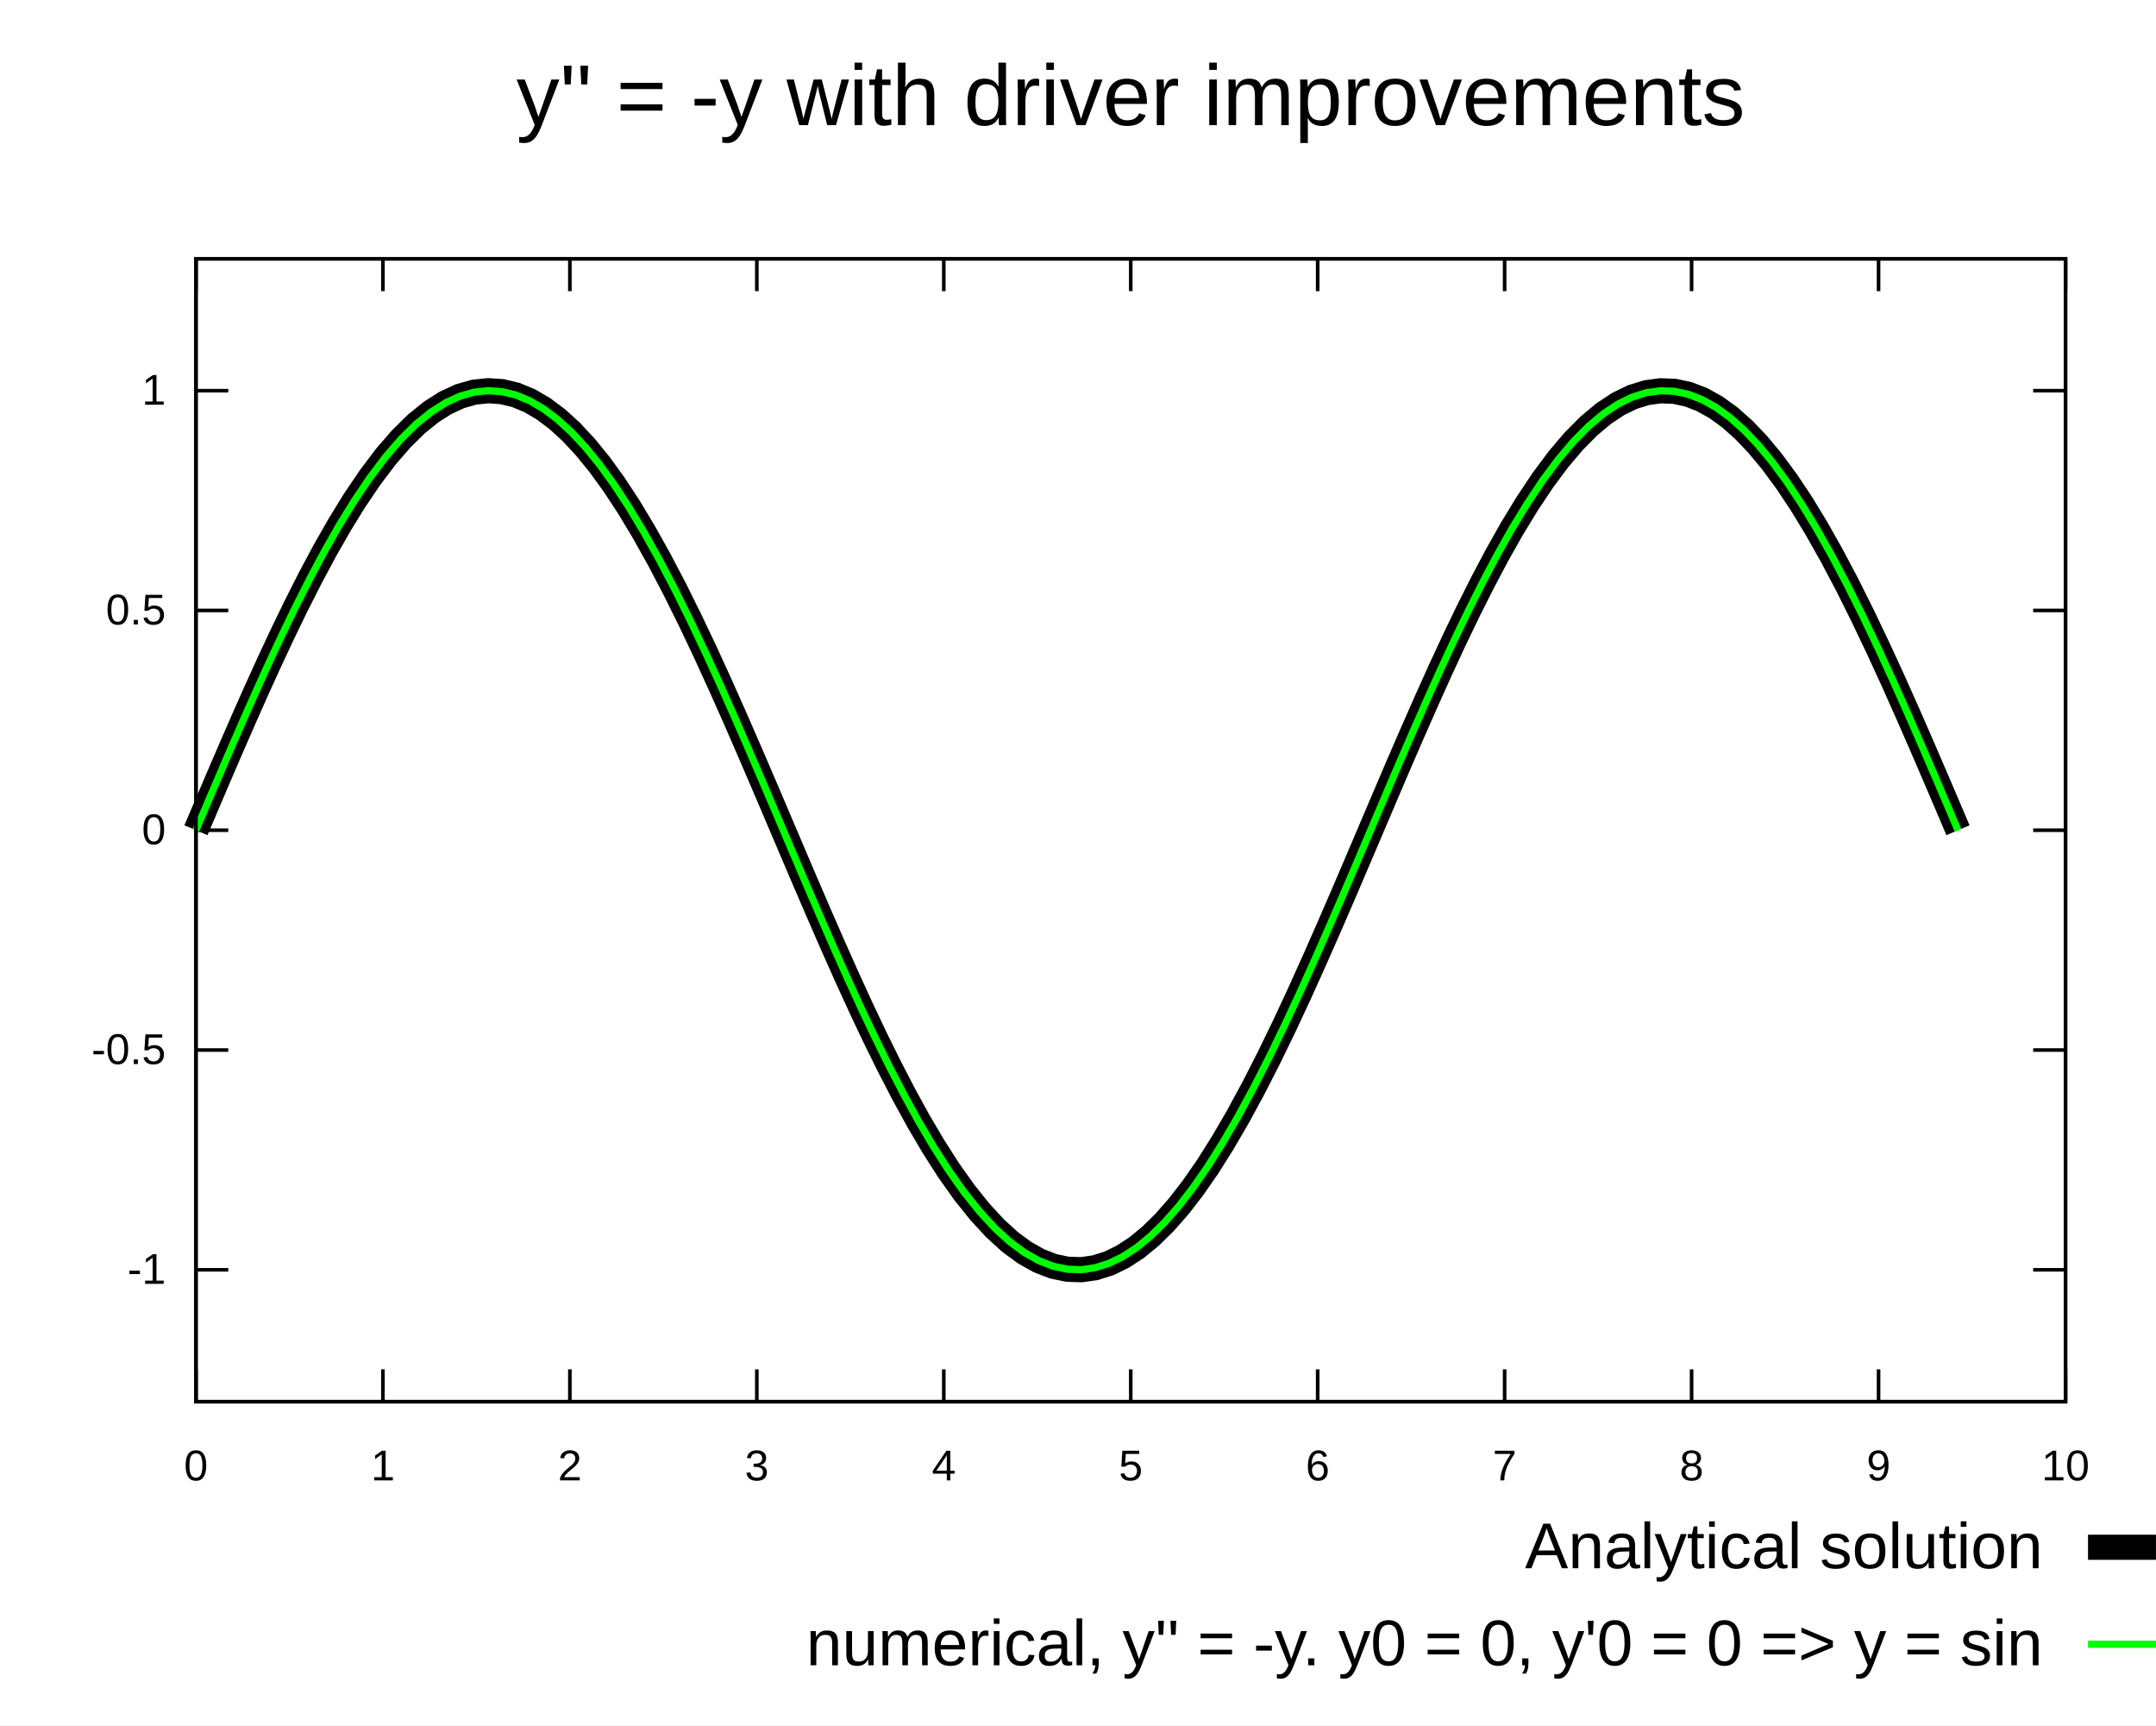
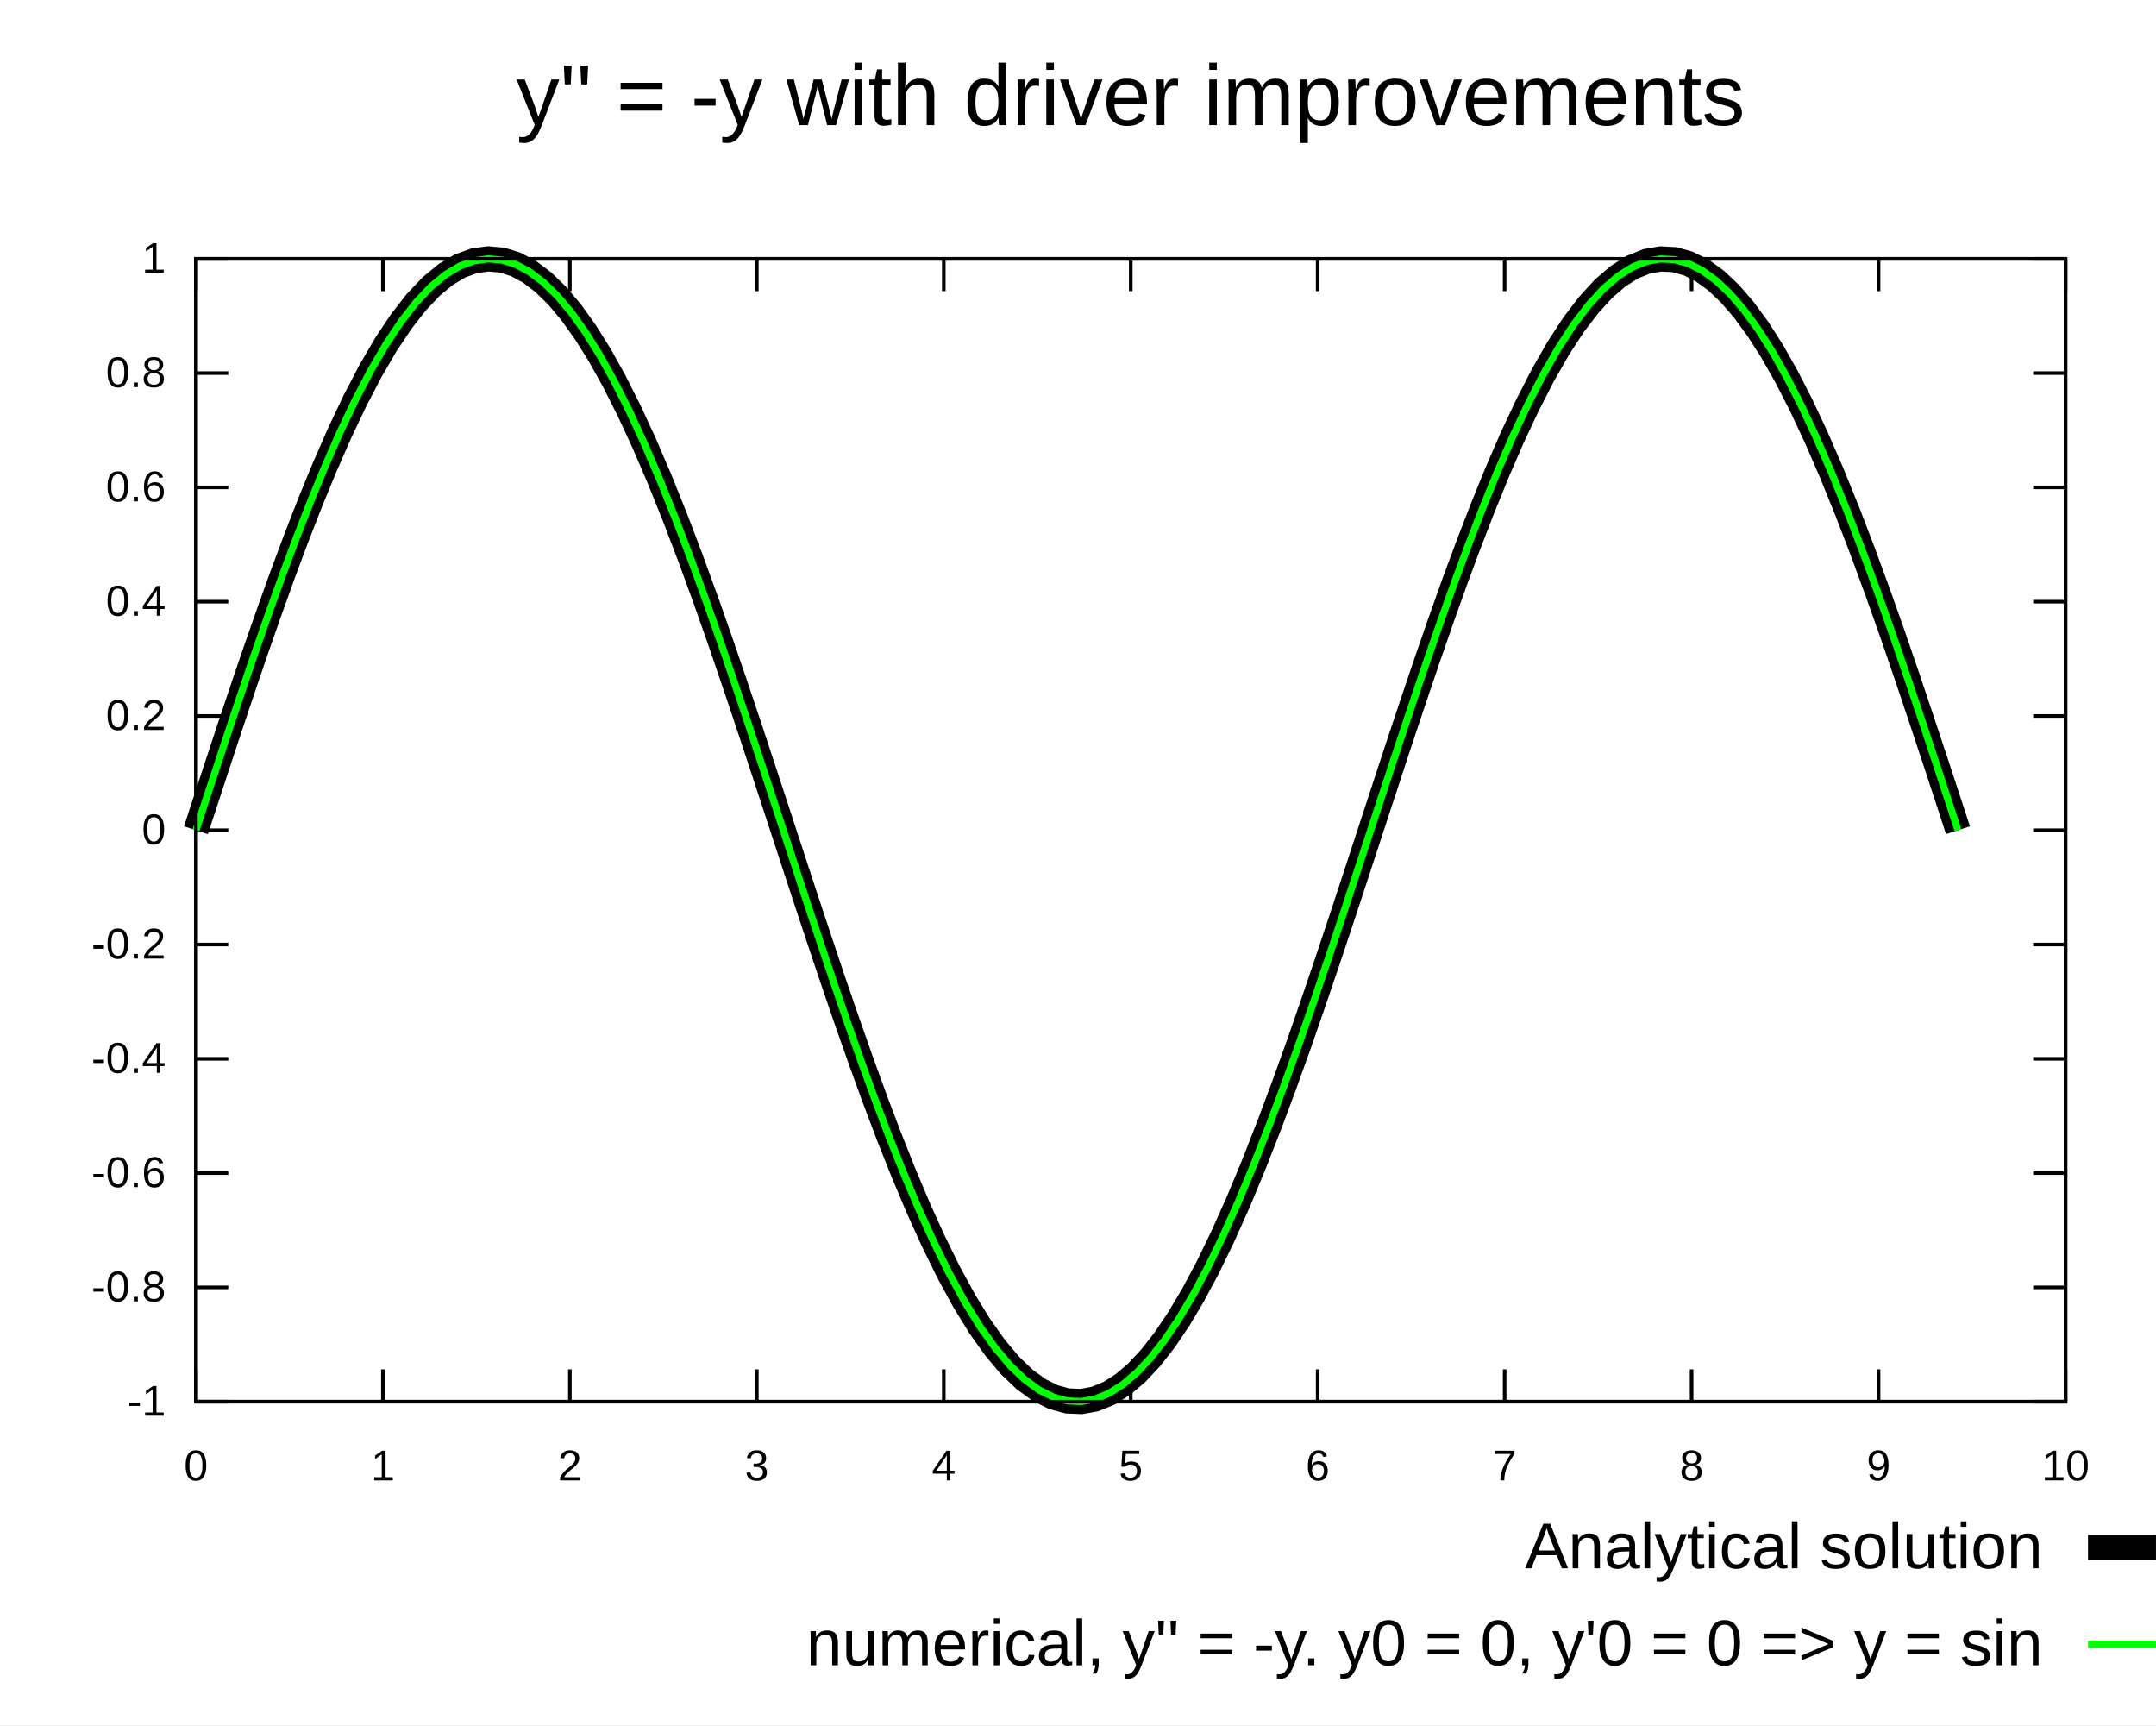
<svg xmlns="http://www.w3.org/2000/svg" xmlns:xlink="http://www.w3.org/1999/xlink" width="600" height="480" viewBox="0 0 600 480">
  <g id="gnuplot_canvas">
    <rect x="0" y="0" width="600" height="480" fill="#ffffff" />
    <defs>
      <circle id="gpDot" r="0.5" stroke-width="0.5" stroke="currentColor" />
      <path id="gpPt0" stroke-width="0.222" stroke="currentColor" d="M-1,0 h2 M0,-1 v2" />
      <path id="gpPt1" stroke-width="0.222" stroke="currentColor" d="M-1,-1 L1,1 M1,-1 L-1,1" />
      <path id="gpPt2" stroke-width="0.222" stroke="currentColor" d="M-1,0 L1,0 M0,-1 L0,1 M-1,-1 L1,1 M-1,1 L1,-1" />
      <rect id="gpPt3" stroke-width="0.222" stroke="currentColor" x="-1" y="-1" width="2" height="2" />
      <rect id="gpPt4" stroke-width="0.222" stroke="currentColor" fill="currentColor" x="-1" y="-1" width="2" height="2" />
      <circle id="gpPt5" stroke-width="0.222" stroke="currentColor" cx="0" cy="0" r="1" />
      <use xlink:href="#gpPt5" id="gpPt6" fill="currentColor" stroke="none" />
      <path id="gpPt7" stroke-width="0.222" stroke="currentColor" d="M0,-1.33 L-1.33,0.67 L1.33,0.67 z" />
      <use xlink:href="#gpPt7" id="gpPt8" fill="currentColor" stroke="none" />
      <use xlink:href="#gpPt7" id="gpPt9" stroke="currentColor" transform="rotate(180)" />
      <use xlink:href="#gpPt9" id="gpPt10" fill="currentColor" stroke="none" />
      <use xlink:href="#gpPt3" id="gpPt11" stroke="currentColor" transform="rotate(45)" />
      <use xlink:href="#gpPt11" id="gpPt12" fill="currentColor" stroke="none" />
      <path id="gpPt13" stroke-width="0.222" stroke="currentColor" d="M0,1.330 L1.265,0.411 L0.782,-1.067 L-0.782,-1.076 L-1.265,0.411 z" />
      <use xlink:href="#gpPt13" id="gpPt14" fill="currentColor" stroke="none" />
      <filter id="textbox" filterUnits="objectBoundingBox" x="0" y="0" height="1" width="1">
        <feFlood flood-color="#FFFFFF" flood-opacity="1" result="bgnd" />
        <feComposite in="SourceGraphic" in2="bgnd" operator="atop" />
      </filter>
      <filter id="greybox" filterUnits="objectBoundingBox" x="0" y="0" height="1" width="1">
        <feFlood flood-color="lightgrey" flood-opacity="1" result="grey" />
        <feComposite in="SourceGraphic" in2="grey" operator="atop" />
      </filter>
    </defs>
    <g fill="none" color="#FFFFFF" stroke="black" stroke-width="1.00" stroke-linecap="butt" stroke-linejoin="miter">
</g>
    <g fill="none" color="black" stroke="currentColor" stroke-width="1.00" stroke-linecap="butt" stroke-linejoin="miter">
-       <path stroke="black" d="M54.53,353.31 L63.53,353.31 M574.82,353.31 L565.82,353.31  " />
-       <g transform="translate(46.14,357.21)" stroke="none" fill="black" font-family="Arial" font-size="12.00" text-anchor="end">
+       <path stroke="black" d="M54.53,390.00 L63.53,390.00 M574.82,390.00 L565.82,390.00  " />
+       <g transform="translate(46.14,393.90)" stroke="none" fill="black" font-family="Arial" font-size="12.00" text-anchor="end">
        <text>
          <tspan font-family="Arial">-1</tspan>
        </text>
      </g>
    </g>
    <g fill="none" color="black" stroke="currentColor" stroke-width="1.00" stroke-linecap="butt" stroke-linejoin="miter">
-       <path stroke="black" d="M54.53,292.16 L63.53,292.16 M574.82,292.16 L565.82,292.16  " />
-       <g transform="translate(46.14,296.06)" stroke="none" fill="black" font-family="Arial" font-size="12.00" text-anchor="end">
-         <text>
-           <tspan font-family="Arial">-0.5</tspan>
+       <path stroke="black" d="M54.53,358.20 L63.53,358.20 M574.82,358.20 L565.82,358.20  " />
+       <g transform="translate(46.14,362.10)" stroke="none" fill="black" font-family="Arial" font-size="12.00" text-anchor="end">
+         <text>
+           <tspan font-family="Arial">-0.8</tspan>
+         </text>
+       </g>
+     </g>
+     <g fill="none" color="black" stroke="currentColor" stroke-width="1.00" stroke-linecap="butt" stroke-linejoin="miter">
+       <path stroke="black" d="M54.53,326.40 L63.53,326.40 M574.82,326.40 L565.82,326.40  " />
+       <g transform="translate(46.14,330.30)" stroke="none" fill="black" font-family="Arial" font-size="12.00" text-anchor="end">
+         <text>
+           <tspan font-family="Arial">-0.6</tspan>
+         </text>
+       </g>
+     </g>
+     <g fill="none" color="black" stroke="currentColor" stroke-width="1.00" stroke-linecap="butt" stroke-linejoin="miter">
+       <path stroke="black" d="M54.53,294.60 L63.53,294.60 M574.82,294.60 L565.82,294.60  " />
+       <g transform="translate(46.14,298.50)" stroke="none" fill="black" font-family="Arial" font-size="12.00" text-anchor="end">
+         <text>
+           <tspan font-family="Arial">-0.4</tspan>
+         </text>
+       </g>
+     </g>
+     <g fill="none" color="black" stroke="currentColor" stroke-width="1.00" stroke-linecap="butt" stroke-linejoin="miter">
+       <path stroke="black" d="M54.53,262.80 L63.53,262.80 M574.82,262.80 L565.82,262.80  " />
+       <g transform="translate(46.14,266.70)" stroke="none" fill="black" font-family="Arial" font-size="12.00" text-anchor="end">
+         <text>
+           <tspan font-family="Arial">-0.2</tspan>
        </text>
      </g>
    </g>
    <g fill="none" color="black" stroke="currentColor" stroke-width="1.00" stroke-linecap="butt" stroke-linejoin="miter">
      <path stroke="black" d="M54.53,231.00 L63.53,231.00 M574.82,231.00 L565.82,231.00  " />
      <g transform="translate(46.14,234.90)" stroke="none" fill="black" font-family="Arial" font-size="12.00" text-anchor="end">
        <text>
          <tspan font-family="Arial"> 0</tspan>
        </text>
      </g>
    </g>
    <g fill="none" color="black" stroke="currentColor" stroke-width="1.00" stroke-linecap="butt" stroke-linejoin="miter">
-       <path stroke="black" d="M54.53,169.85 L63.53,169.85 M574.82,169.85 L565.82,169.85  " />
-       <g transform="translate(46.14,173.75)" stroke="none" fill="black" font-family="Arial" font-size="12.00" text-anchor="end">
-         <text>
-           <tspan font-family="Arial"> 0.5</tspan>
-         </text>
-       </g>
-     </g>
-     <g fill="none" color="black" stroke="currentColor" stroke-width="1.00" stroke-linecap="butt" stroke-linejoin="miter">
-       <path stroke="black" d="M54.53,108.70 L63.53,108.70 M574.82,108.70 L565.82,108.70  " />
-       <g transform="translate(46.14,112.60)" stroke="none" fill="black" font-family="Arial" font-size="12.00" text-anchor="end">
+       <path stroke="black" d="M54.53,199.21 L63.53,199.21 M574.82,199.21 L565.82,199.21  " />
+       <g transform="translate(46.14,203.11)" stroke="none" fill="black" font-family="Arial" font-size="12.00" text-anchor="end">
+         <text>
+           <tspan font-family="Arial"> 0.2</tspan>
+         </text>
+       </g>
+     </g>
+     <g fill="none" color="black" stroke="currentColor" stroke-width="1.00" stroke-linecap="butt" stroke-linejoin="miter">
+       <path stroke="black" d="M54.53,167.41 L63.53,167.41 M574.82,167.41 L565.82,167.41  " />
+       <g transform="translate(46.14,171.31)" stroke="none" fill="black" font-family="Arial" font-size="12.00" text-anchor="end">
+         <text>
+           <tspan font-family="Arial"> 0.4</tspan>
+         </text>
+       </g>
+     </g>
+     <g fill="none" color="black" stroke="currentColor" stroke-width="1.00" stroke-linecap="butt" stroke-linejoin="miter">
+       <path stroke="black" d="M54.53,135.61 L63.53,135.61 M574.82,135.61 L565.82,135.61  " />
+       <g transform="translate(46.14,139.51)" stroke="none" fill="black" font-family="Arial" font-size="12.00" text-anchor="end">
+         <text>
+           <tspan font-family="Arial"> 0.6</tspan>
+         </text>
+       </g>
+     </g>
+     <g fill="none" color="black" stroke="currentColor" stroke-width="1.00" stroke-linecap="butt" stroke-linejoin="miter">
+       <path stroke="black" d="M54.53,103.81 L63.53,103.81 M574.82,103.81 L565.82,103.81  " />
+       <g transform="translate(46.14,107.71)" stroke="none" fill="black" font-family="Arial" font-size="12.00" text-anchor="end">
+         <text>
+           <tspan font-family="Arial"> 0.8</tspan>
+         </text>
+       </g>
+     </g>
+     <g fill="none" color="black" stroke="currentColor" stroke-width="1.00" stroke-linecap="butt" stroke-linejoin="miter">
+       <path stroke="black" d="M54.53,72.01 L63.53,72.01 M574.82,72.01 L565.82,72.01  " />
+       <g transform="translate(46.14,75.91)" stroke="none" fill="black" font-family="Arial" font-size="12.00" text-anchor="end">
        <text>
          <tspan font-family="Arial"> 1</tspan>
        </text>
      </g>
    </g>
    <g fill="none" color="black" stroke="currentColor" stroke-width="1.00" stroke-linecap="butt" stroke-linejoin="miter">
      <path stroke="black" d="M54.53,390.00 L54.53,381.00 M54.53,72.01 L54.53,81.01  " />
      <g transform="translate(54.53,411.90)" stroke="none" fill="black" font-family="Arial" font-size="12.00" text-anchor="middle">
        <text>
          <tspan font-family="Arial"> 0</tspan>
        </text>
      </g>
    </g>
    <g fill="none" color="black" stroke="currentColor" stroke-width="1.00" stroke-linecap="butt" stroke-linejoin="miter">
      <path stroke="black" d="M106.56,390.00 L106.56,381.00 M106.56,72.01 L106.56,81.01  " />
      <g transform="translate(106.56,411.90)" stroke="none" fill="black" font-family="Arial" font-size="12.00" text-anchor="middle">
        <text>
          <tspan font-family="Arial"> 1</tspan>
        </text>
      </g>
    </g>
    <g fill="none" color="black" stroke="currentColor" stroke-width="1.00" stroke-linecap="butt" stroke-linejoin="miter">
      <path stroke="black" d="M158.59,390.00 L158.59,381.00 M158.59,72.01 L158.59,81.01  " />
      <g transform="translate(158.59,411.90)" stroke="none" fill="black" font-family="Arial" font-size="12.00" text-anchor="middle">
        <text>
          <tspan font-family="Arial"> 2</tspan>
        </text>
      </g>
    </g>
    <g fill="none" color="black" stroke="currentColor" stroke-width="1.00" stroke-linecap="butt" stroke-linejoin="miter">
      <path stroke="black" d="M210.62,390.00 L210.62,381.00 M210.62,72.01 L210.62,81.01  " />
      <g transform="translate(210.62,411.90)" stroke="none" fill="black" font-family="Arial" font-size="12.00" text-anchor="middle">
        <text>
          <tspan font-family="Arial"> 3</tspan>
        </text>
      </g>
    </g>
    <g fill="none" color="black" stroke="currentColor" stroke-width="1.00" stroke-linecap="butt" stroke-linejoin="miter">
      <path stroke="black" d="M262.65,390.00 L262.65,381.00 M262.65,72.01 L262.65,81.01  " />
      <g transform="translate(262.65,411.90)" stroke="none" fill="black" font-family="Arial" font-size="12.00" text-anchor="middle">
        <text>
          <tspan font-family="Arial"> 4</tspan>
        </text>
      </g>
    </g>
    <g fill="none" color="black" stroke="currentColor" stroke-width="1.00" stroke-linecap="butt" stroke-linejoin="miter">
      <path stroke="black" d="M314.68,390.00 L314.68,381.00 M314.68,72.01 L314.68,81.01  " />
      <g transform="translate(314.68,411.90)" stroke="none" fill="black" font-family="Arial" font-size="12.00" text-anchor="middle">
        <text>
          <tspan font-family="Arial"> 5</tspan>
        </text>
      </g>
    </g>
    <g fill="none" color="black" stroke="currentColor" stroke-width="1.00" stroke-linecap="butt" stroke-linejoin="miter">
      <path stroke="black" d="M366.70,390.00 L366.70,381.00 M366.70,72.01 L366.70,81.01  " />
      <g transform="translate(366.70,411.90)" stroke="none" fill="black" font-family="Arial" font-size="12.00" text-anchor="middle">
        <text>
          <tspan font-family="Arial"> 6</tspan>
        </text>
      </g>
    </g>
    <g fill="none" color="black" stroke="currentColor" stroke-width="1.00" stroke-linecap="butt" stroke-linejoin="miter">
      <path stroke="black" d="M418.73,390.00 L418.73,381.00 M418.73,72.01 L418.73,81.01  " />
      <g transform="translate(418.73,411.90)" stroke="none" fill="black" font-family="Arial" font-size="12.00" text-anchor="middle">
        <text>
          <tspan font-family="Arial"> 7</tspan>
        </text>
      </g>
    </g>
    <g fill="none" color="black" stroke="currentColor" stroke-width="1.00" stroke-linecap="butt" stroke-linejoin="miter">
      <path stroke="black" d="M470.76,390.00 L470.76,381.00 M470.76,72.01 L470.76,81.01  " />
      <g transform="translate(470.76,411.90)" stroke="none" fill="black" font-family="Arial" font-size="12.00" text-anchor="middle">
        <text>
          <tspan font-family="Arial"> 8</tspan>
        </text>
      </g>
    </g>
    <g fill="none" color="black" stroke="currentColor" stroke-width="1.00" stroke-linecap="butt" stroke-linejoin="miter">
      <path stroke="black" d="M522.79,390.00 L522.79,381.00 M522.79,72.01 L522.79,81.01  " />
      <g transform="translate(522.79,411.90)" stroke="none" fill="black" font-family="Arial" font-size="12.00" text-anchor="middle">
        <text>
          <tspan font-family="Arial"> 9</tspan>
        </text>
      </g>
    </g>
    <g fill="none" color="black" stroke="currentColor" stroke-width="1.00" stroke-linecap="butt" stroke-linejoin="miter">
      <path stroke="black" d="M574.82,390.00 L574.82,381.00 M574.82,72.01 L574.82,81.01  " />
      <g transform="translate(574.82,411.90)" stroke="none" fill="black" font-family="Arial" font-size="12.00" text-anchor="middle">
        <text>
          <tspan font-family="Arial"> 10</tspan>
        </text>
      </g>
    </g>
    <g fill="none" color="black" stroke="currentColor" stroke-width="1.00" stroke-linecap="butt" stroke-linejoin="miter">
</g>
    <g fill="none" color="black" stroke="currentColor" stroke-width="1.00" stroke-linecap="butt" stroke-linejoin="miter">
      <path stroke="black" d="M54.53,72.01 L54.53,390.00 L574.82,390.00 L574.82,72.01 L54.53,72.01 Z  " />
    </g>
    <g fill="none" color="black" stroke="currentColor" stroke-width="1.00" stroke-linecap="butt" stroke-linejoin="miter">
</g>
    <g id="gnuplot_plot_1">
      <g fill="none" color="#FFFFFF" stroke="black" stroke-width="7.00" stroke-linecap="butt" stroke-linejoin="miter">
</g>
      <g fill="none" color="black" stroke="currentColor" stroke-width="7.00" stroke-linecap="butt" stroke-linejoin="miter">
        <g transform="translate(568.48,436.35)" stroke="none" fill="black" font-family="Arial" font-size="18.00" text-anchor="end">
          <text>
            <tspan font-family="Arial">Analytical solution</tspan>
          </text>
        </g>
      </g>
      <g fill="none" color="black" stroke="currentColor" stroke-width="7.00" stroke-linecap="butt" stroke-linejoin="miter">
-         <path stroke="rgb(  0,   0,   0)" d="M581.08,430.50 L599.99,430.50 M54.53,231.00 L55.05,229.78 L55.80,228.01 L56.85,225.56 L58.24,222.30 L60.01,218.15   L62.20,213.03 L64.82,206.97 L67.84,200.06 L71.18,192.53 L74.77,184.62 L78.52,176.59 L82.39,168.60 L86.35,160.79   L90.39,153.23 L94.52,145.99 L98.74,139.14 L103.09,132.73 L107.43,126.99 L111.71,122.06 L115.90,117.94 L120.01,114.62   L124.04,112.06 L128.02,110.23 L131.95,109.12 L135.84,108.71 L139.70,108.97 L143.55,109.90 L147.39,111.49 L151.24,113.74   L155.10,116.64 L158.99,120.19 L162.91,124.41 L166.89,129.29 L170.92,134.86 L175.03,141.12 L179.23,148.11 L183.54,155.83   L187.90,164.16 L192.20,172.85 L196.42,181.75 L200.55,190.78 L204.60,199.89 L208.59,209.05 L212.53,218.21 L216.43,227.36   L220.30,236.45 L224.15,245.48 L228.00,254.40 L231.84,263.20 L235.70,271.85 L239.58,280.33 L243.49,288.60 L247.45,296.63   L251.47,304.39 L255.55,311.84 L259.73,318.94 L264.00,325.62 L268.37,331.78 L272.70,337.19 L276.94,341.78 L281.09,345.56   L285.17,348.56 L289.18,350.81 L293.13,352.33 L297.04,353.15 L300.92,353.28 L304.78,352.73 L308.62,351.52 L312.46,349.65   L316.32,347.13 L320.19,343.96 L324.09,340.13 L328.04,335.63 L332.03,330.46 L336.10,324.60 L340.24,318.03 L344.49,310.74   L348.85,302.70 L353.19,294.19 L357.46,285.40 L361.64,276.43 L365.73,267.36 L369.76,258.22 L373.73,249.06 L377.65,239.90   L381.54,230.77 L385.40,221.71 L389.24,212.72 L393.09,203.85 L396.94,195.11 L400.80,186.53 L404.69,178.14 L408.63,169.96   L412.61,162.04 L416.65,154.41 L420.77,147.10 L424.99,140.18 L429.31,133.69 L433.66,127.84 L437.95,122.78 L442.16,118.54   L446.28,115.09 L450.32,112.41 L454.31,110.47 L458.24,109.25 L462.13,108.73 L466.00,108.88 L469.85,109.71 L473.69,111.20   L477.54,113.34 L481.40,116.14 L485.28,119.59 L489.20,123.70 L493.17,128.48 L497.19,133.94 L501.29,140.09 L505.47,146.96   L509.76,154.56 L514.13,162.83 L518.44,171.48 L522.67,180.35 L526.82,189.37 L530.88,198.47 L534.88,207.62 L538.83,216.79   L542.74,225.94 L544.89,231.00  " />
+         <path stroke="rgb(  0,   0,   0)" d="M581.08,430.50 L599.99,430.50 M54.53,231.00 L55.05,229.42 L55.80,227.11 L56.85,223.92 L58.24,219.69 L60.01,214.29   L62.20,207.64 L64.82,199.75 L67.84,190.78 L71.18,180.98 L74.77,170.71 L78.52,160.26 L82.39,149.88 L86.35,139.72   L90.39,129.90 L94.52,120.49 L98.74,111.58 L103.09,103.24 L107.43,95.79 L111.71,89.38 L115.90,84.02 L120.01,79.70   L124.04,76.37 L128.02,74.00 L131.95,72.56 L135.84,72.02 L139.70,72.36 L143.55,73.57 L147.39,75.64 L151.24,78.56   L155.10,82.32 L158.99,86.95 L162.91,92.43 L166.89,98.78 L170.92,106.02 L175.03,114.16 L179.23,123.24 L183.54,133.27   L187.90,144.11 L192.20,155.40 L196.42,166.97 L200.55,178.71 L204.60,190.56 L208.59,202.46 L212.53,214.38 L216.43,226.26   L220.30,238.09 L224.15,249.82 L228.00,261.42 L231.84,272.86 L235.70,284.10 L239.58,295.12 L243.49,305.87 L247.45,316.32   L251.47,326.41 L255.55,336.09 L259.73,345.31 L264.00,354.00 L268.37,362.02 L272.70,369.05 L276.94,375.01 L281.09,379.93   L285.17,383.83 L289.18,386.75 L293.13,388.73 L297.04,389.79 L300.92,389.96 L304.78,389.25 L308.62,387.67 L312.46,385.25   L316.32,381.97 L320.19,377.84 L324.09,372.86 L328.04,367.02 L332.03,360.29 L336.10,352.68 L340.24,344.14 L344.49,334.67   L348.85,324.21 L353.19,313.14 L357.46,301.72 L361.64,290.06 L365.73,278.27 L369.76,266.39 L373.73,254.48 L377.65,242.57   L381.54,230.70 L385.40,218.92 L389.24,207.24 L393.09,195.70 L396.94,184.34 L400.80,173.19 L404.69,162.28 L408.63,151.65   L412.61,141.35 L416.65,131.43 L420.77,121.93 L424.99,112.93 L429.31,104.50 L433.66,96.89 L437.95,90.31 L442.16,84.80   L446.28,80.31 L450.32,76.83 L454.31,74.31 L458.24,72.72 L462.13,72.04 L466.00,72.25 L469.85,73.32 L473.69,75.25   L477.54,78.04 L481.40,81.68 L485.28,86.16 L489.20,91.51 L493.17,97.72 L497.19,104.82 L501.29,112.82 L505.47,121.75   L509.76,131.63 L514.13,142.38 L518.44,153.62 L522.67,165.15 L526.82,176.87 L530.88,188.71 L534.88,200.61 L538.83,212.52   L542.74,224.42 L544.89,231.00  " />
      </g>
    </g>
    <g id="gnuplot_plot_2">
      <g fill="none" color="#FFFFFF" stroke="rgb(  0,   0,   0)" stroke-width="2.00" stroke-linecap="butt" stroke-linejoin="miter">
</g>
      <g fill="none" color="black" stroke="currentColor" stroke-width="2.00" stroke-linecap="butt" stroke-linejoin="miter">
        <g transform="translate(568.48,463.35)" stroke="none" fill="black" font-family="Arial" font-size="18.00" text-anchor="end">
          <text>
            <tspan font-family="Arial">numerical, y'' = -y. y0 = 0, y'0 = 0 =&gt; y = sin</tspan>
          </text>
        </g>
      </g>
      <g fill="none" color="black" stroke="currentColor" stroke-width="2.00" stroke-linecap="butt" stroke-linejoin="miter">
-         <path stroke="rgb(  0, 255,   0)" d="M581.08,457.50 L599.99,457.50 M54.53,231.00 L55.05,229.78 L55.80,228.01 L56.85,225.56 L58.24,222.30 L60.01,218.15   L62.20,213.03 L64.82,206.97 L67.84,200.06 L71.18,192.53 L74.77,184.62 L78.52,176.59 L82.39,168.60 L86.35,160.79   L90.39,153.23 L94.52,145.99 L98.74,139.14 L103.09,132.73 L107.43,126.99 L111.71,122.06 L115.90,117.94 L120.01,114.62   L124.04,112.06 L128.02,110.23 L131.95,109.12 L135.84,108.71 L139.70,108.97 L143.55,109.90 L147.39,111.49 L151.24,113.74   L155.10,116.64 L158.99,120.19 L162.91,124.41 L166.89,129.29 L170.92,134.86 L175.03,141.12 L179.23,148.11 L183.54,155.83   L187.90,164.16 L192.20,172.85 L196.42,181.75 L200.55,190.78 L204.60,199.89 L208.59,209.05 L212.53,218.21 L216.43,227.36   L220.30,236.45 L224.15,245.48 L228.00,254.40 L231.84,263.20 L235.70,271.85 L239.58,280.33 L243.49,288.60 L247.45,296.63   L251.47,304.39 L255.55,311.84 L259.73,318.94 L264.00,325.62 L268.37,331.78 L272.70,337.19 L276.94,341.78 L281.09,345.56   L285.17,348.56 L289.18,350.81 L293.13,352.33 L297.04,353.15 L300.92,353.28 L304.78,352.73 L308.62,351.52 L312.46,349.65   L316.32,347.13 L320.19,343.96 L324.09,340.13 L328.04,335.63 L332.03,330.46 L336.10,324.60 L340.24,318.03 L344.49,310.74   L348.85,302.70 L353.19,294.19 L357.46,285.40 L361.64,276.43 L365.73,267.36 L369.76,258.22 L373.73,249.06 L377.65,239.90   L381.54,230.77 L385.40,221.71 L389.24,212.72 L393.09,203.85 L396.94,195.11 L400.80,186.53 L404.69,178.14 L408.63,169.97   L412.61,162.04 L416.65,154.41 L420.77,147.10 L424.99,140.18 L429.31,133.69 L433.66,127.84 L437.95,122.78 L442.16,118.54   L446.28,115.09 L450.32,112.41 L454.31,110.47 L458.24,109.25 L462.13,108.73 L466.00,108.88 L469.85,109.71 L473.69,111.20   L477.54,113.34 L481.40,116.14 L485.28,119.59 L489.20,123.70 L493.17,128.48 L497.19,133.94 L501.29,140.09 L505.47,146.96   L509.76,154.56 L514.13,162.83 L518.44,171.48 L522.67,180.35 L526.82,189.37 L530.88,198.47 L534.88,207.62 L538.83,216.79   L542.74,225.94 L544.89,231.00  " />
+         <path stroke="rgb(  0, 255,   0)" d="M581.08,457.50 L599.99,457.50 M54.53,231.00 L55.05,229.42 L55.80,227.11 L56.85,223.92 L58.24,219.69 L60.01,214.29   L62.20,207.64 L64.82,199.75 L67.84,190.78 L71.18,180.98 L74.77,170.71 L78.52,160.26 L82.39,149.88 L86.35,139.72   L90.39,129.90 L94.52,120.49 L98.74,111.58 L103.09,103.24 L107.43,95.79 L111.71,89.38 L115.90,84.02 L120.01,79.70   L124.04,76.37 L128.02,74.00 L131.95,72.56 L135.84,72.02 L139.70,72.36 L143.55,73.57 L147.39,75.64 L151.24,78.56   L155.10,82.32 L158.99,86.95 L162.91,92.43 L166.89,98.78 L170.92,106.02 L175.03,114.16 L179.23,123.24 L183.54,133.27   L187.90,144.11 L192.20,155.40 L196.42,166.97 L200.55,178.71 L204.60,190.56 L208.59,202.46 L212.53,214.38 L216.43,226.26   L220.30,238.09 L224.15,249.82 L228.00,261.42 L231.84,272.86 L235.70,284.10 L239.58,295.12 L243.49,305.87 L247.45,316.32   L251.47,326.41 L255.55,336.09 L259.73,345.31 L264.00,354.00 L268.37,362.02 L272.70,369.05 L276.94,375.01 L281.09,379.93   L285.17,383.83 L289.18,386.75 L293.13,388.73 L297.04,389.79 L300.92,389.96 L304.78,389.25 L308.62,387.67 L312.46,385.25   L316.32,381.97 L320.19,377.84 L324.09,372.86 L328.04,367.02 L332.03,360.29 L336.10,352.68 L340.24,344.14 L344.49,334.67   L348.85,324.21 L353.19,313.14 L357.46,301.72 L361.64,290.06 L365.73,278.27 L369.76,266.39 L373.73,254.48 L377.65,242.57   L381.54,230.70 L385.40,218.92 L389.24,207.24 L393.09,195.70 L396.94,184.34 L400.80,173.19 L404.69,162.28 L408.63,151.65   L412.61,141.35 L416.65,131.43 L420.77,121.93 L424.99,112.93 L429.31,104.50 L433.66,96.89 L437.95,90.31 L442.16,84.80   L446.28,80.31 L450.32,76.83 L454.31,74.31 L458.24,72.72 L462.13,72.04 L466.00,72.25 L469.85,73.32 L473.69,75.25   L477.54,78.04 L481.40,81.68 L485.28,86.16 L489.20,91.51 L493.17,97.72 L497.19,104.82 L501.29,112.82 L505.47,121.75   L509.76,131.63 L514.13,142.38 L518.44,153.62 L522.67,165.15 L526.82,176.87 L530.88,188.71 L534.88,200.61 L538.83,212.52   L542.74,224.42 L544.89,231.00  " />
      </g>
    </g>
    <g fill="none" color="black" stroke="currentColor" stroke-width="2.00" stroke-linecap="butt" stroke-linejoin="miter">
</g>
    <g fill="none" color="black" stroke="black" stroke-width="1.00" stroke-linecap="butt" stroke-linejoin="miter">
</g>
    <g fill="none" color="black" stroke="currentColor" stroke-width="1.00" stroke-linecap="butt" stroke-linejoin="miter">
      <path stroke="black" d="M54.53,72.01 L54.53,390.00 L574.82,390.00 L574.82,72.01 L54.53,72.01 Z  " />
    </g>
    <g fill="none" color="black" stroke="currentColor" stroke-width="1.00" stroke-linecap="butt" stroke-linejoin="miter">
      <g transform="translate(314.67,34.81)" stroke="none" fill="black" font-family="Arial" font-size="24.00" text-anchor="middle">
        <text>
          <tspan font-family="Arial">y'' = -y with driver improvements</tspan>
        </text>
      </g>
    </g>
    <g fill="none" color="black" stroke="currentColor" stroke-width="1.00" stroke-linecap="butt" stroke-linejoin="miter">
</g>
  </g>
</svg>
